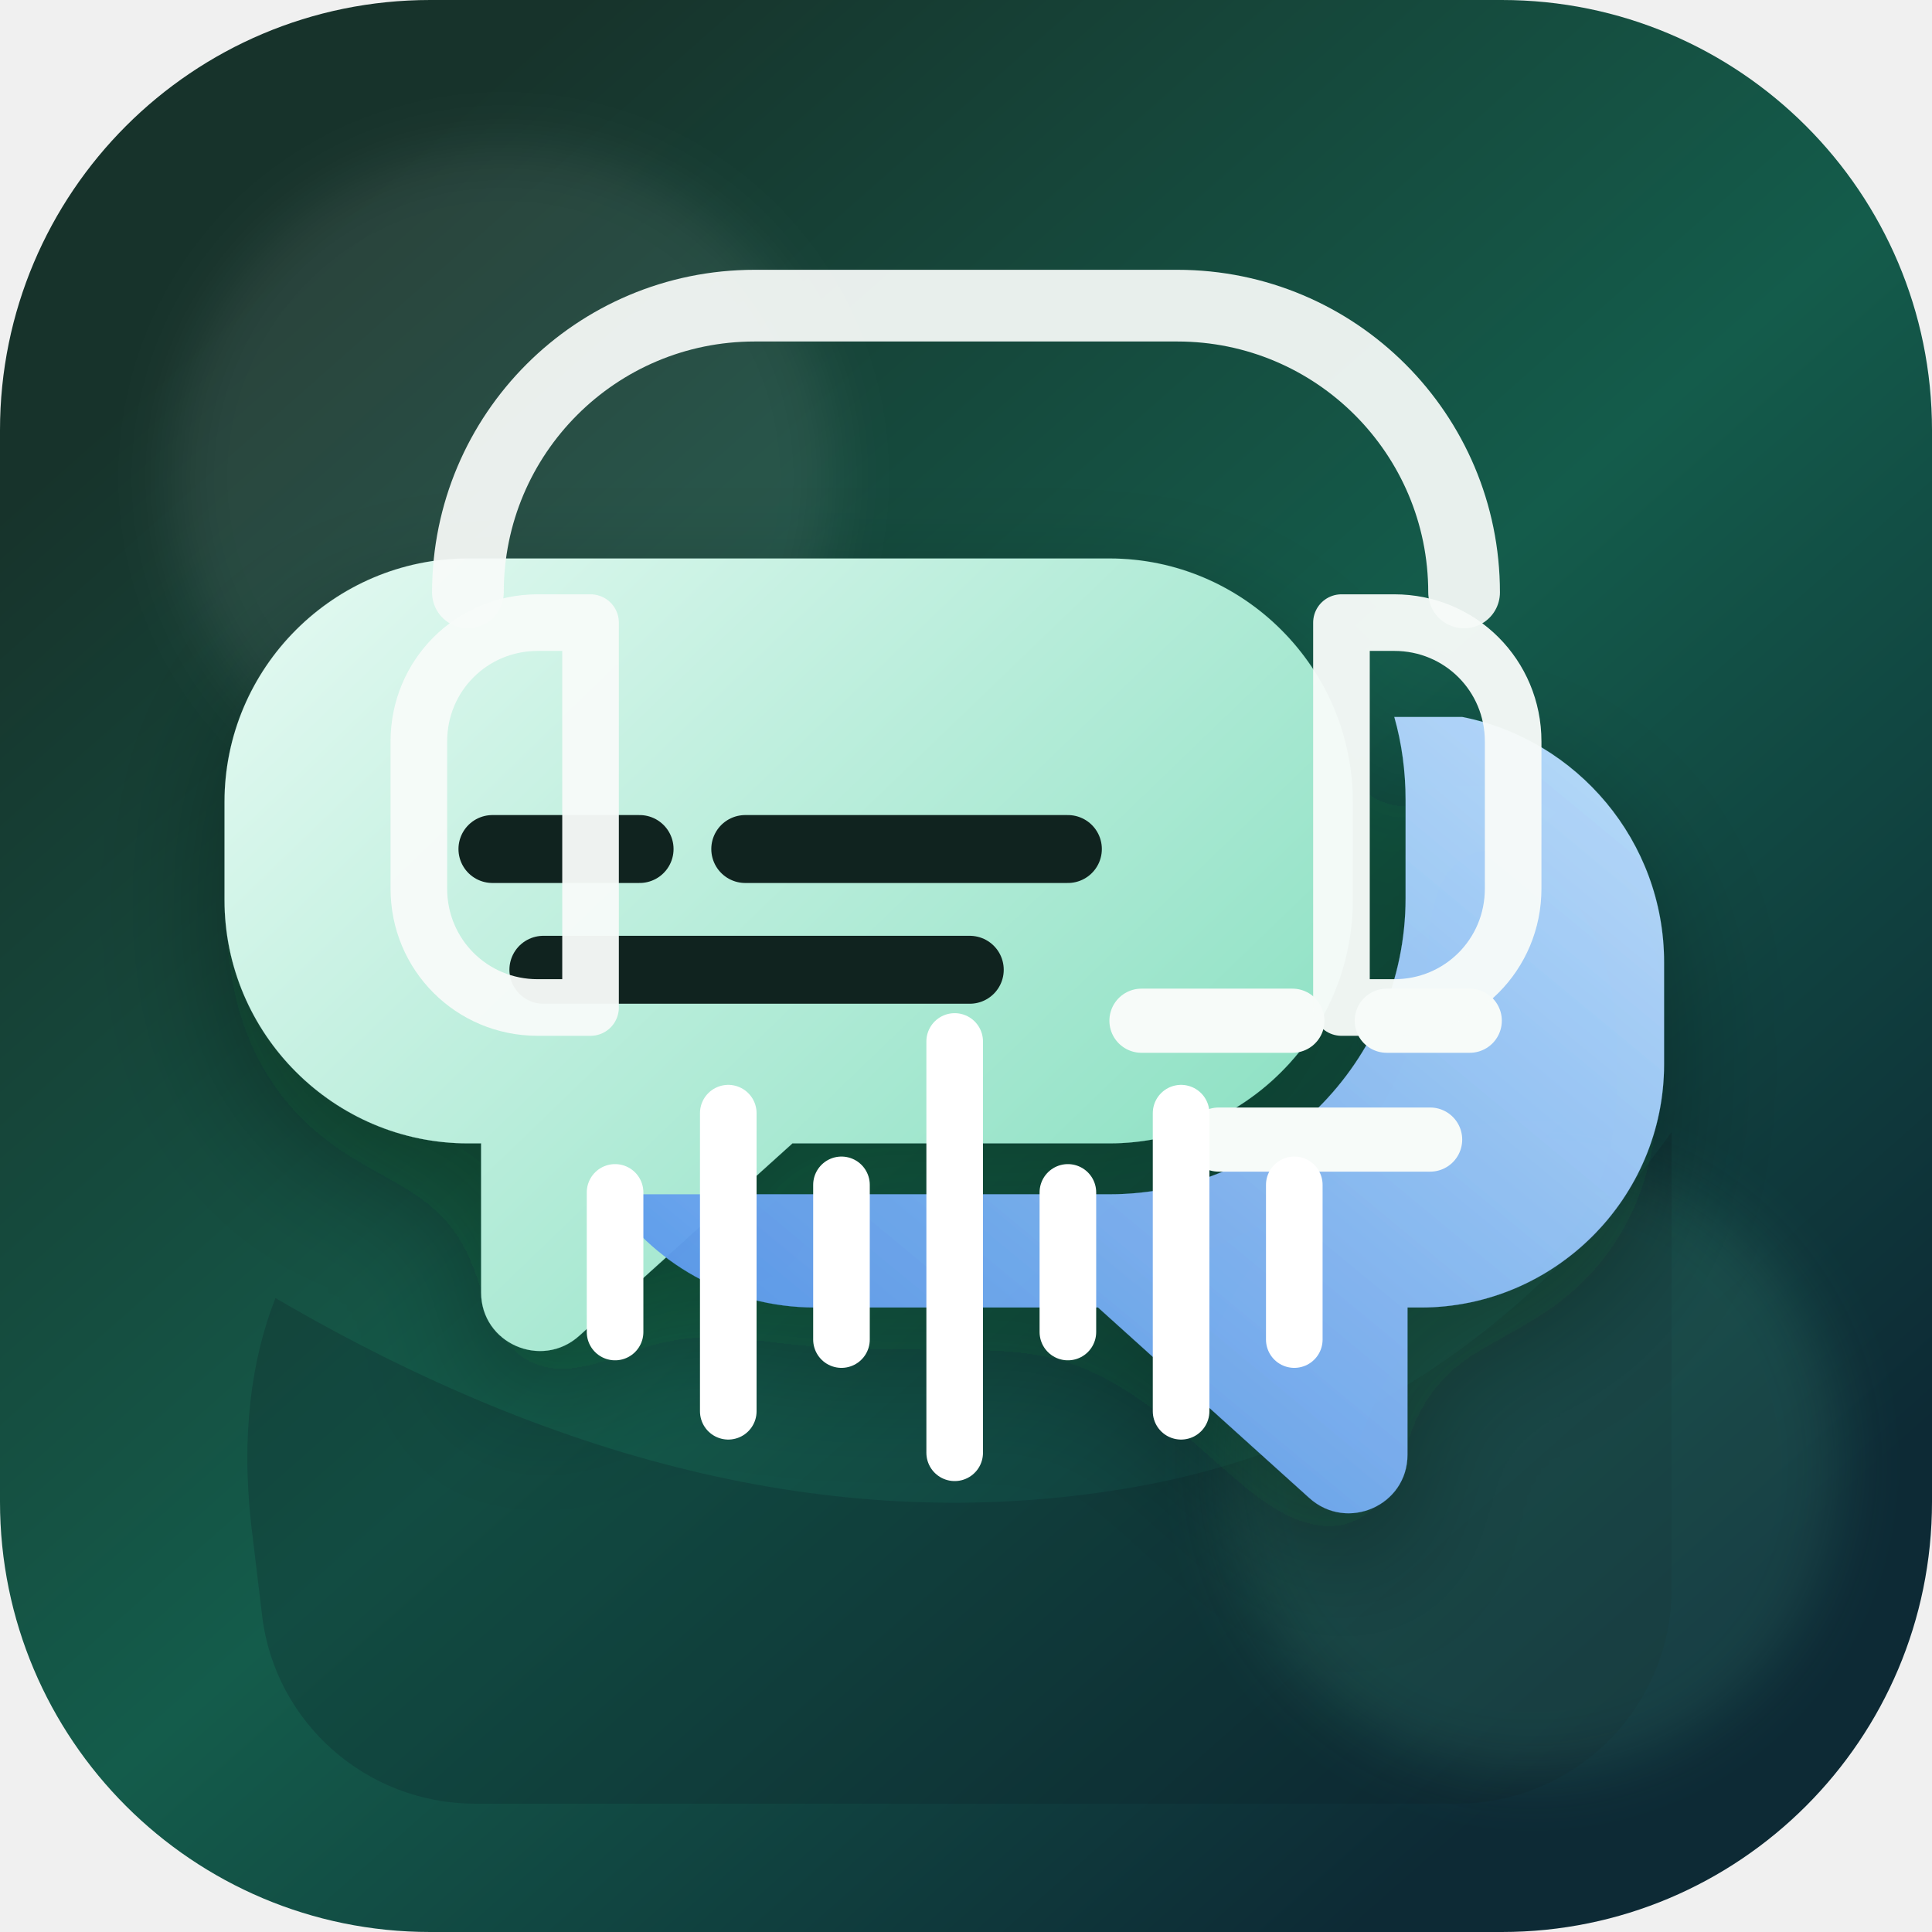
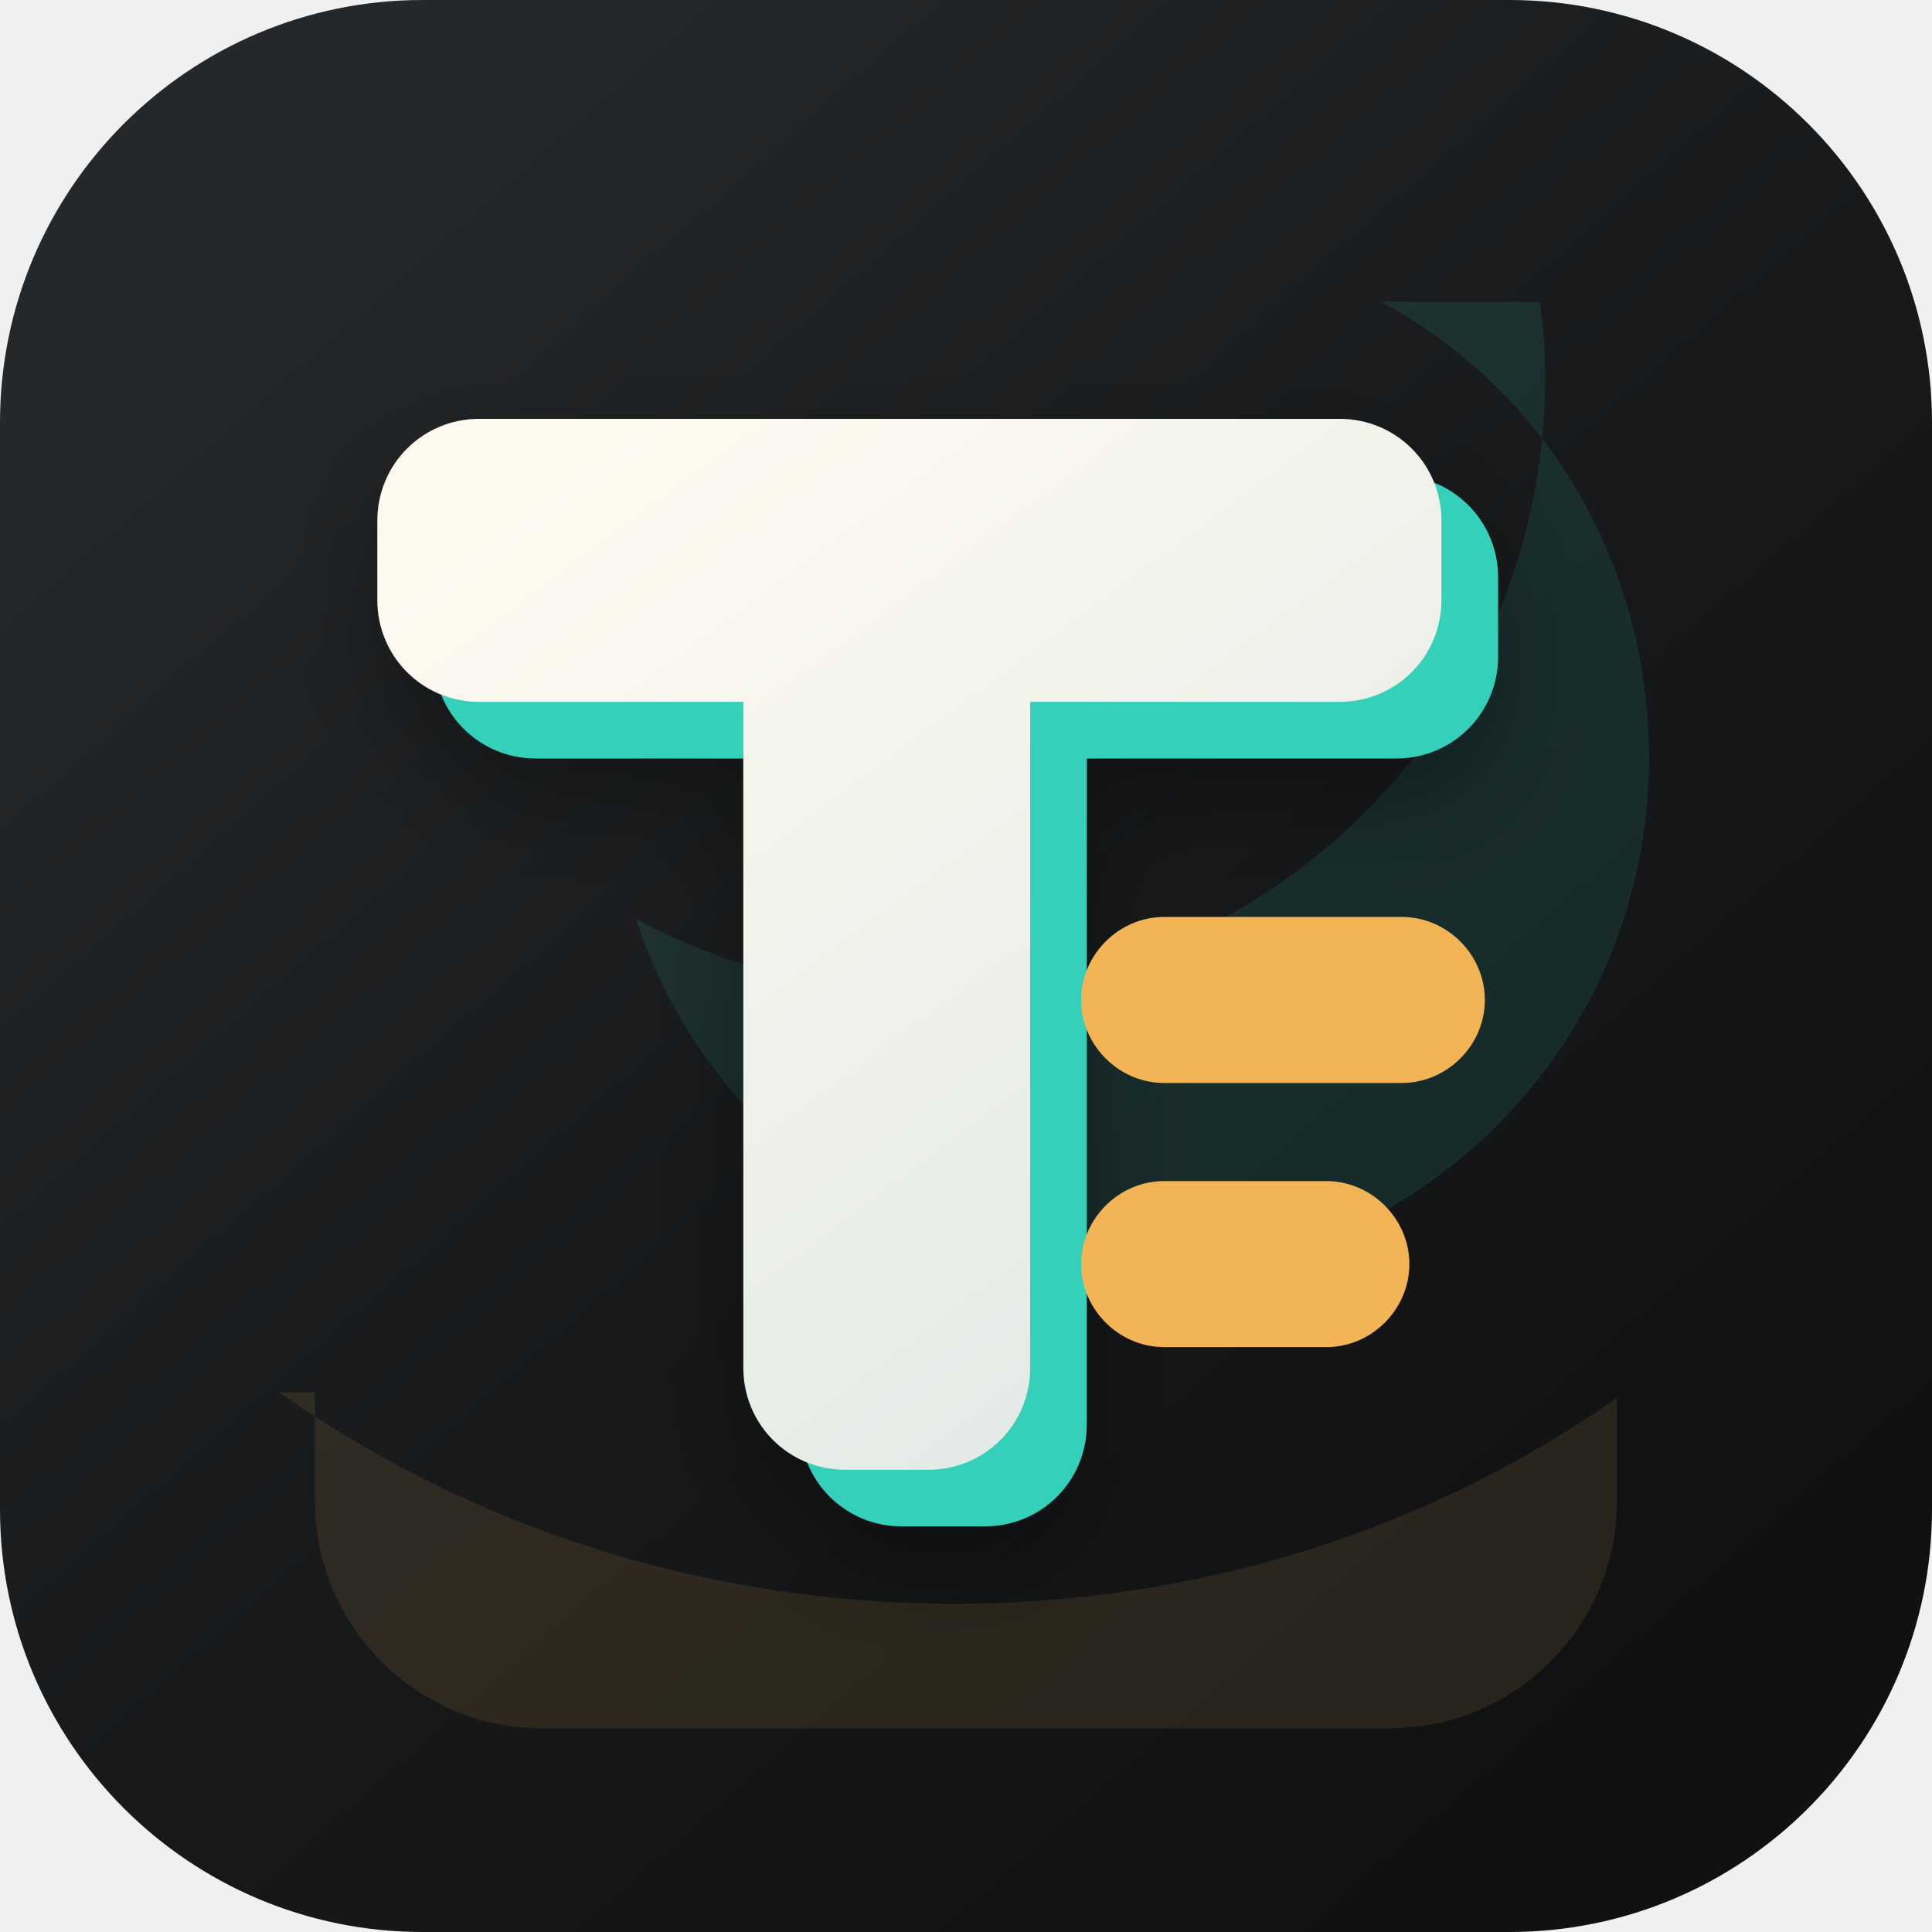
<svg xmlns="http://www.w3.org/2000/svg" viewBox="0 0 1024 1024" role="img" aria-label="Baka Trans app icon">
  <defs>
-     <linearGradient id="bg" x1="170" y1="120" x2="860" y2="900" gradientUnits="userSpaceOnUse">
-       <stop offset="0" stop-color="#17332b" />
-       <stop offset="0.52" stop-color="#145c4b" />
-       <stop offset="1" stop-color="#0d2a35" />
+     <linearGradient id="bg" x1="160" y1="112" x2="864" y2="912" gradientUnits="userSpaceOnUse">
+       <stop offset="0" stop-color="#25282a" />
+       <stop offset="0.52" stop-color="#17191b" />
+       <stop offset="1" stop-color="#0f1113" />
    </linearGradient>
-     <linearGradient id="mint" x1="244" y1="246" x2="768" y2="790" gradientUnits="userSpaceOnUse">
-       <stop offset="0" stop-color="#dff8ef" />
-       <stop offset="1" stop-color="#72d9b5" />
+     <linearGradient id="mark" x1="288" y1="244" x2="680" y2="772" gradientUnits="userSpaceOnUse">
+       <stop offset="0" stop-color="#fffaf0" />
+       <stop offset="1" stop-color="#dfe8e4" />
    </linearGradient>
-     <linearGradient id="blue" x1="700" y1="280" x2="304" y2="760" gradientUnits="userSpaceOnUse">
-       <stop offset="0" stop-color="#b9ddff" />
-       <stop offset="1" stop-color="#4d8fe8" />
-     </linearGradient>
-     <filter id="shadow" x="-20%" y="-20%" width="140%" height="150%" color-interpolation-filters="sRGB">
-       <feDropShadow dx="0" dy="28" stdDeviation="34" flood-color="#061310" flood-opacity="0.34" />
-     </filter>
-     <filter id="soft" x="-20%" y="-20%" width="140%" height="140%" color-interpolation-filters="sRGB">
-       <feGaussianBlur stdDeviation="16" />
+     <filter id="shadow" x="-16%" y="-16%" width="132%" height="140%" color-interpolation-filters="sRGB">
+       <feDropShadow dx="0" dy="24" stdDeviation="28" flood-color="#000000" flood-opacity="0.34" />
    </filter>
  </defs>
-   <rect width="1024" height="1024" rx="228" fill="url(#bg)" />
-   <path d="M146 688C300 778 448 812 590 790c126-19 221-86 296-190v242c0 63-51 114-114 114H252c-58 0-106-43-113-99l-6-50c-5-46 0-86 13-119Z" fill="#0b2028" opacity="0.26" />
-   <circle cx="267" cy="253" r="176" fill="#ffffff" opacity="0.08" filter="url(#soft)" />
-   <circle cx="812" cy="776" r="164" fill="#5dcfa9" opacity="0.14" filter="url(#soft)" />
+   <rect width="1024" height="1024" rx="224" fill="url(#bg)" />
+   <path d="M732 160c86 46 142 137 142 242 0 152-123 275-275 275-122 0-226-80-262-190 46 25 100 39 156 39 180 0 326-146 326-326 0-14-1-27-3-40h-84Z" fill="#35d0ba" opacity="0.12" />
+   <path d="M148 738c104 73 228 112 358 112 128 0 249-38 351-109v55c0 66-54 120-120 120H287c-66 0-120-54-120-120v-58h-19Z" fill="#f2b454" opacity="0.11" />
  <g filter="url(#shadow)">
-     <path d="M248 296h340c71 0 129 58 129 129v52c0 71-58 129-129 129H420l-113 102c-20 18-52 4-52-23v-79h-7c-71 0-129-58-129-129v-52c0-71 58-129 129-129Z" fill="url(#mint)" />
-     <path d="M775 380c61 12 107 66 107 130v54c0 71-58 129-129 129h-7v78c0 27-32 41-52 23l-112-101H432c-46 0-87-24-110-60h266c86 0 157-70 157-157v-52c0-15-2-30-6-44h36Z" fill="url(#blue)" opacity="0.96" />
+     <path d="M284 252h456c30 0 54 24 54 54v42c0 30-24 54-54 54H576v353c0 30-24 54-54 54h-44c-30 0-54-24-54-54V402H284c-30 0-54-24-54-54v-42c0-30 24-54 54-54Z" fill="#35d0ba" />
+     <path d="M254 222h456c30 0 54 24 54 54v42c0 30-24 54-54 54H546v353c0 30-24 54-54 54h-44c-30 0-54-24-54-54V372H254c-30 0-54-24-54-54v-42c0-30 24-54 54-54Z" fill="url(#mark)" />
  </g>
-   <g fill="none" stroke="#10231f" stroke-linecap="round" stroke-width="36">
-     <path d="M261 450h78" />
-     <path d="M395 450h171" />
-     <path d="M288 514h226" />
-   </g>
-   <g fill="none" stroke="#f7fbf9" stroke-linecap="round" stroke-width="34">
-     <path d="M605 541h80" />
-     <path d="M735 541h44" />
-     <path d="M646 604h112" />
-   </g>
-   <g fill="none" stroke="#f7fbf9" stroke-linecap="round" stroke-linejoin="round">
-     <path d="M248 314c0-84 68-152 152-152h224c84 0 152 68 152 152" stroke-width="38" opacity="0.93" />
-     <path d="M222 471v-78c0-35 28-63 63-63h28v204h-28c-35 0-63-28-63-63Z" stroke-width="30" opacity="0.96" />
-     <path d="M802 393v78c0 35-28 63-63 63h-28V330h28c35 0 63 28 63 63Z" stroke-width="30" opacity="0.96" />
-   </g>
-   <g fill="none" stroke="#ffffff" stroke-linecap="round" stroke-width="30">
-     <path d="M326 706v-74" />
-     <path d="M386 748V590" />
-     <path d="M446 710v-82" />
-     <path d="M506 770V552" />
-     <path d="M566 706v-74" />
-     <path d="M626 748V590" />
-     <path d="M686 710v-82" />
-   </g>
+   <path d="M617 486h126c24 0 44 20 44 44s-20 44-44 44H617c-24 0-44-20-44-44s20-44 44-44Z" fill="#f2b454" />
+   <path d="M617 626h86c24 0 44 20 44 44s-20 44-44 44h-86c-24 0-44-20-44-44s20-44 44-44Z" fill="#f2b454" />
</svg>
